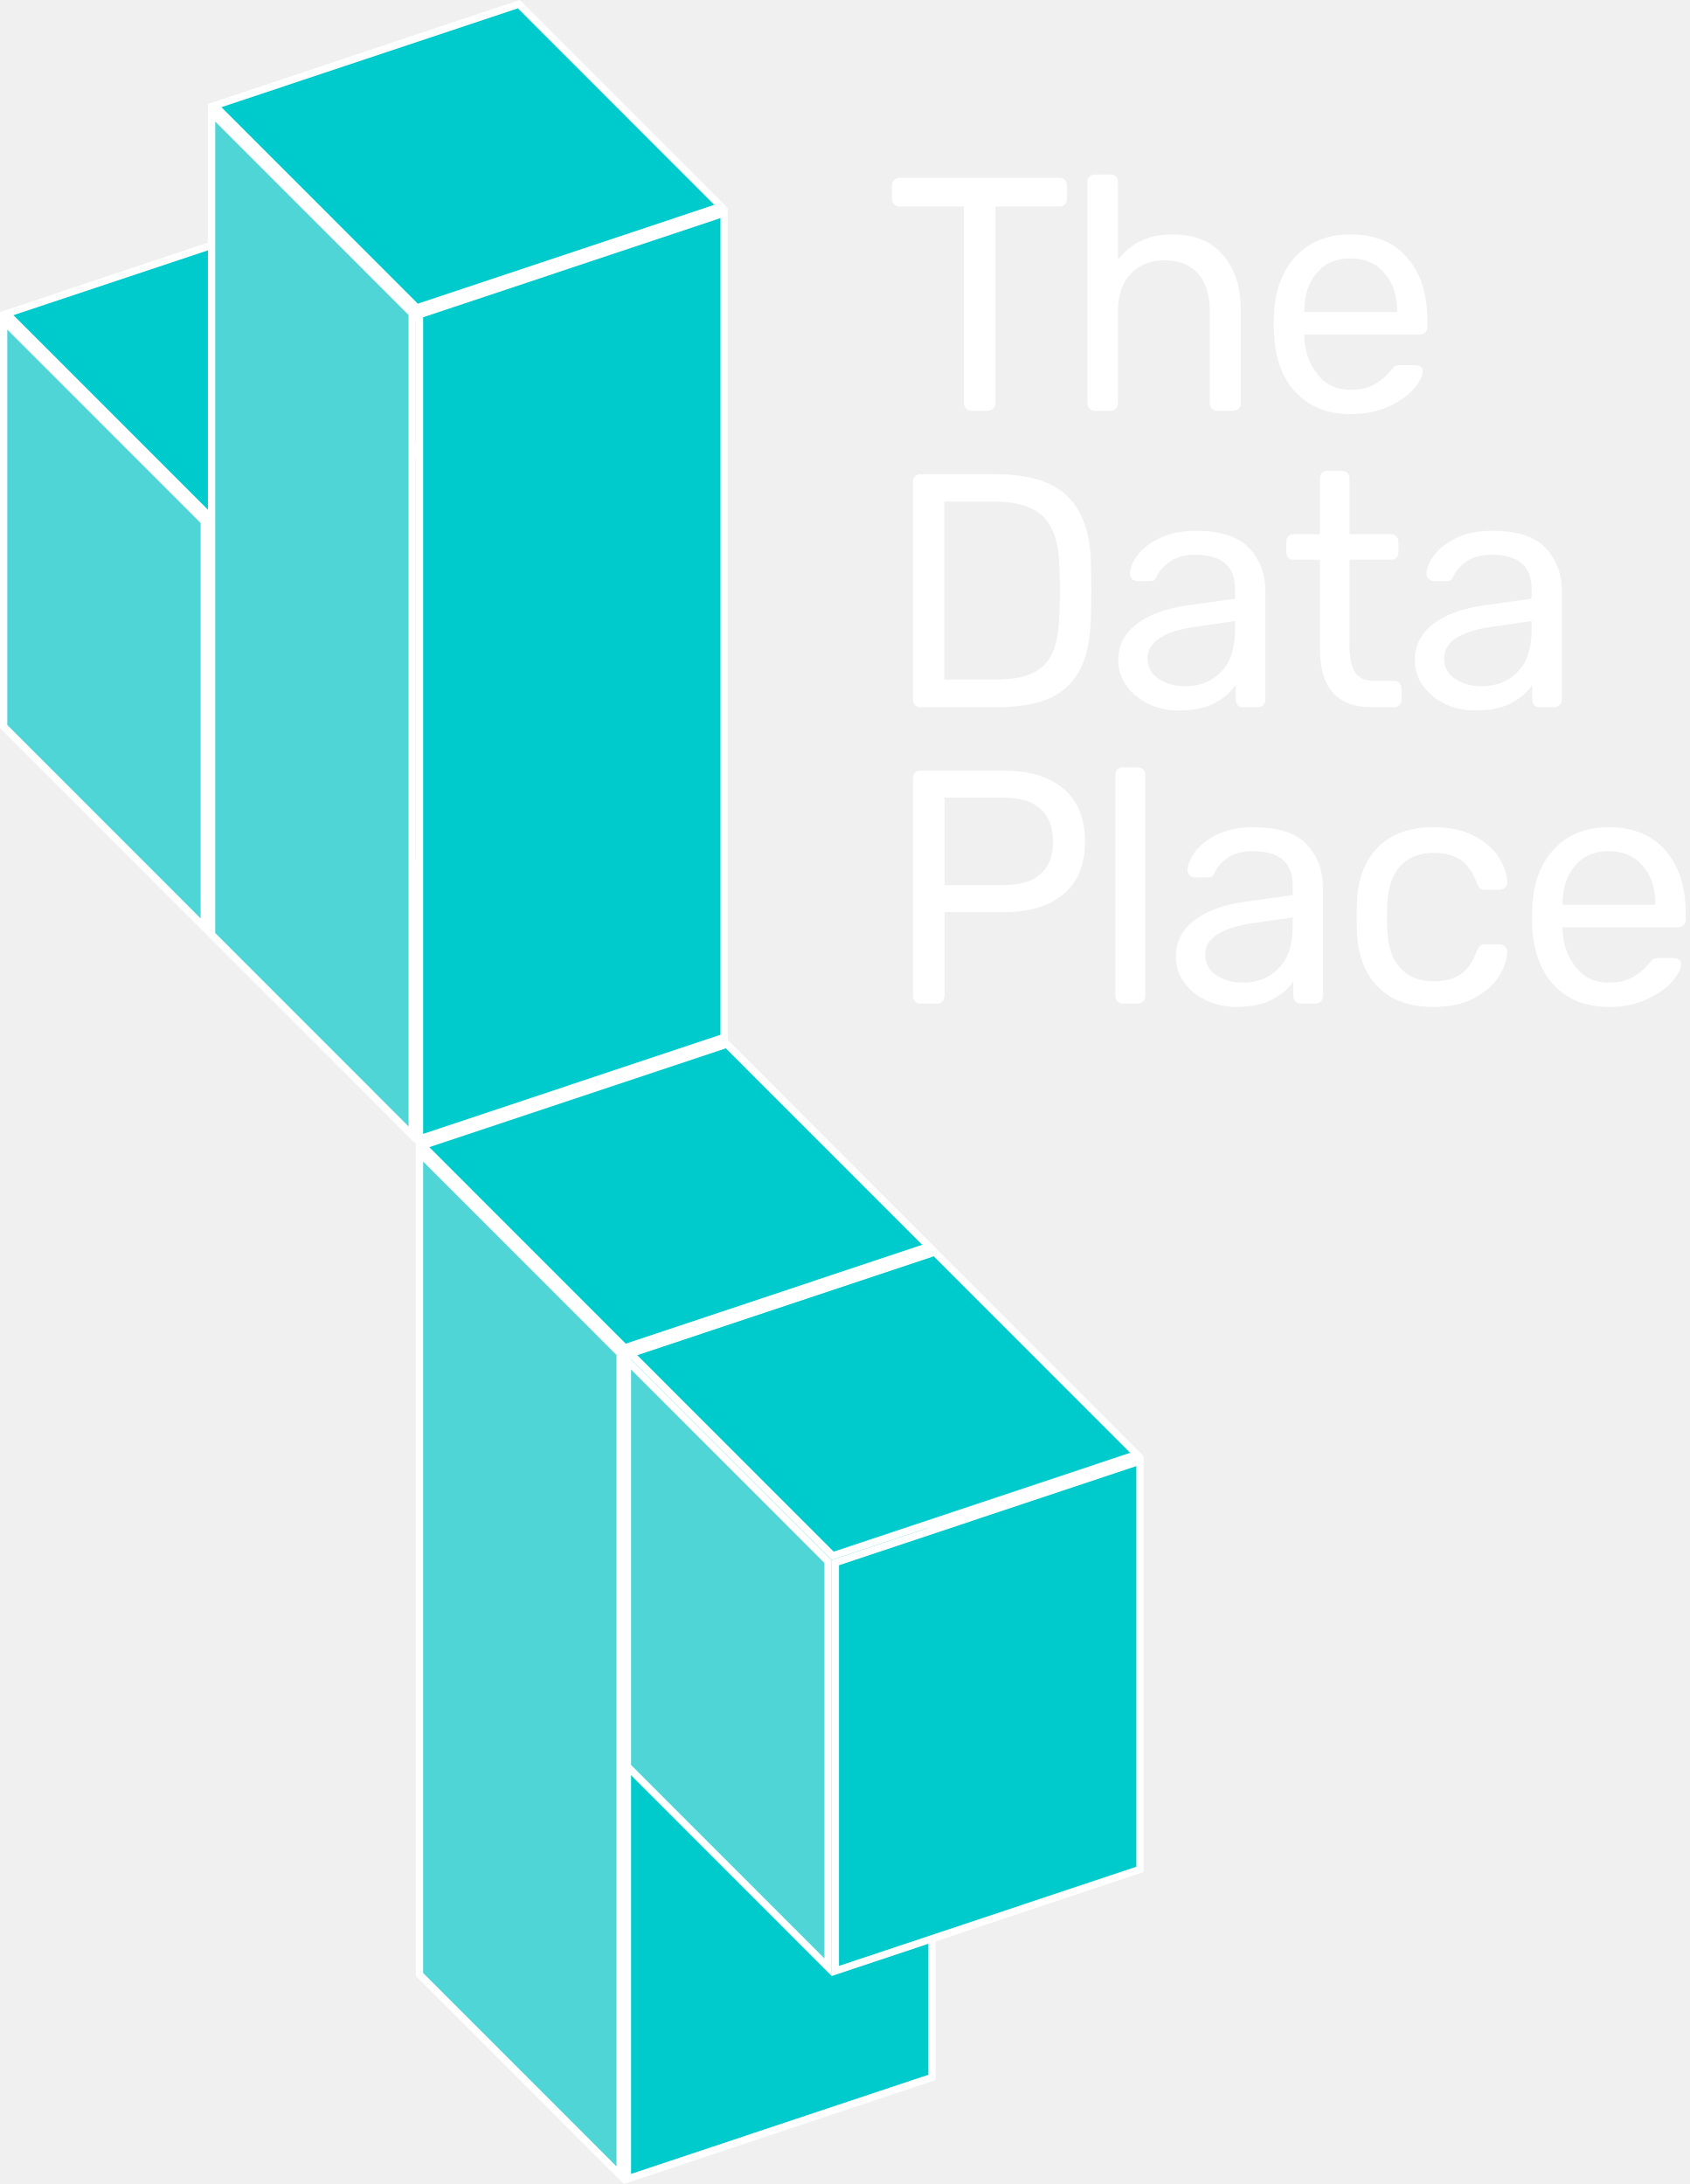
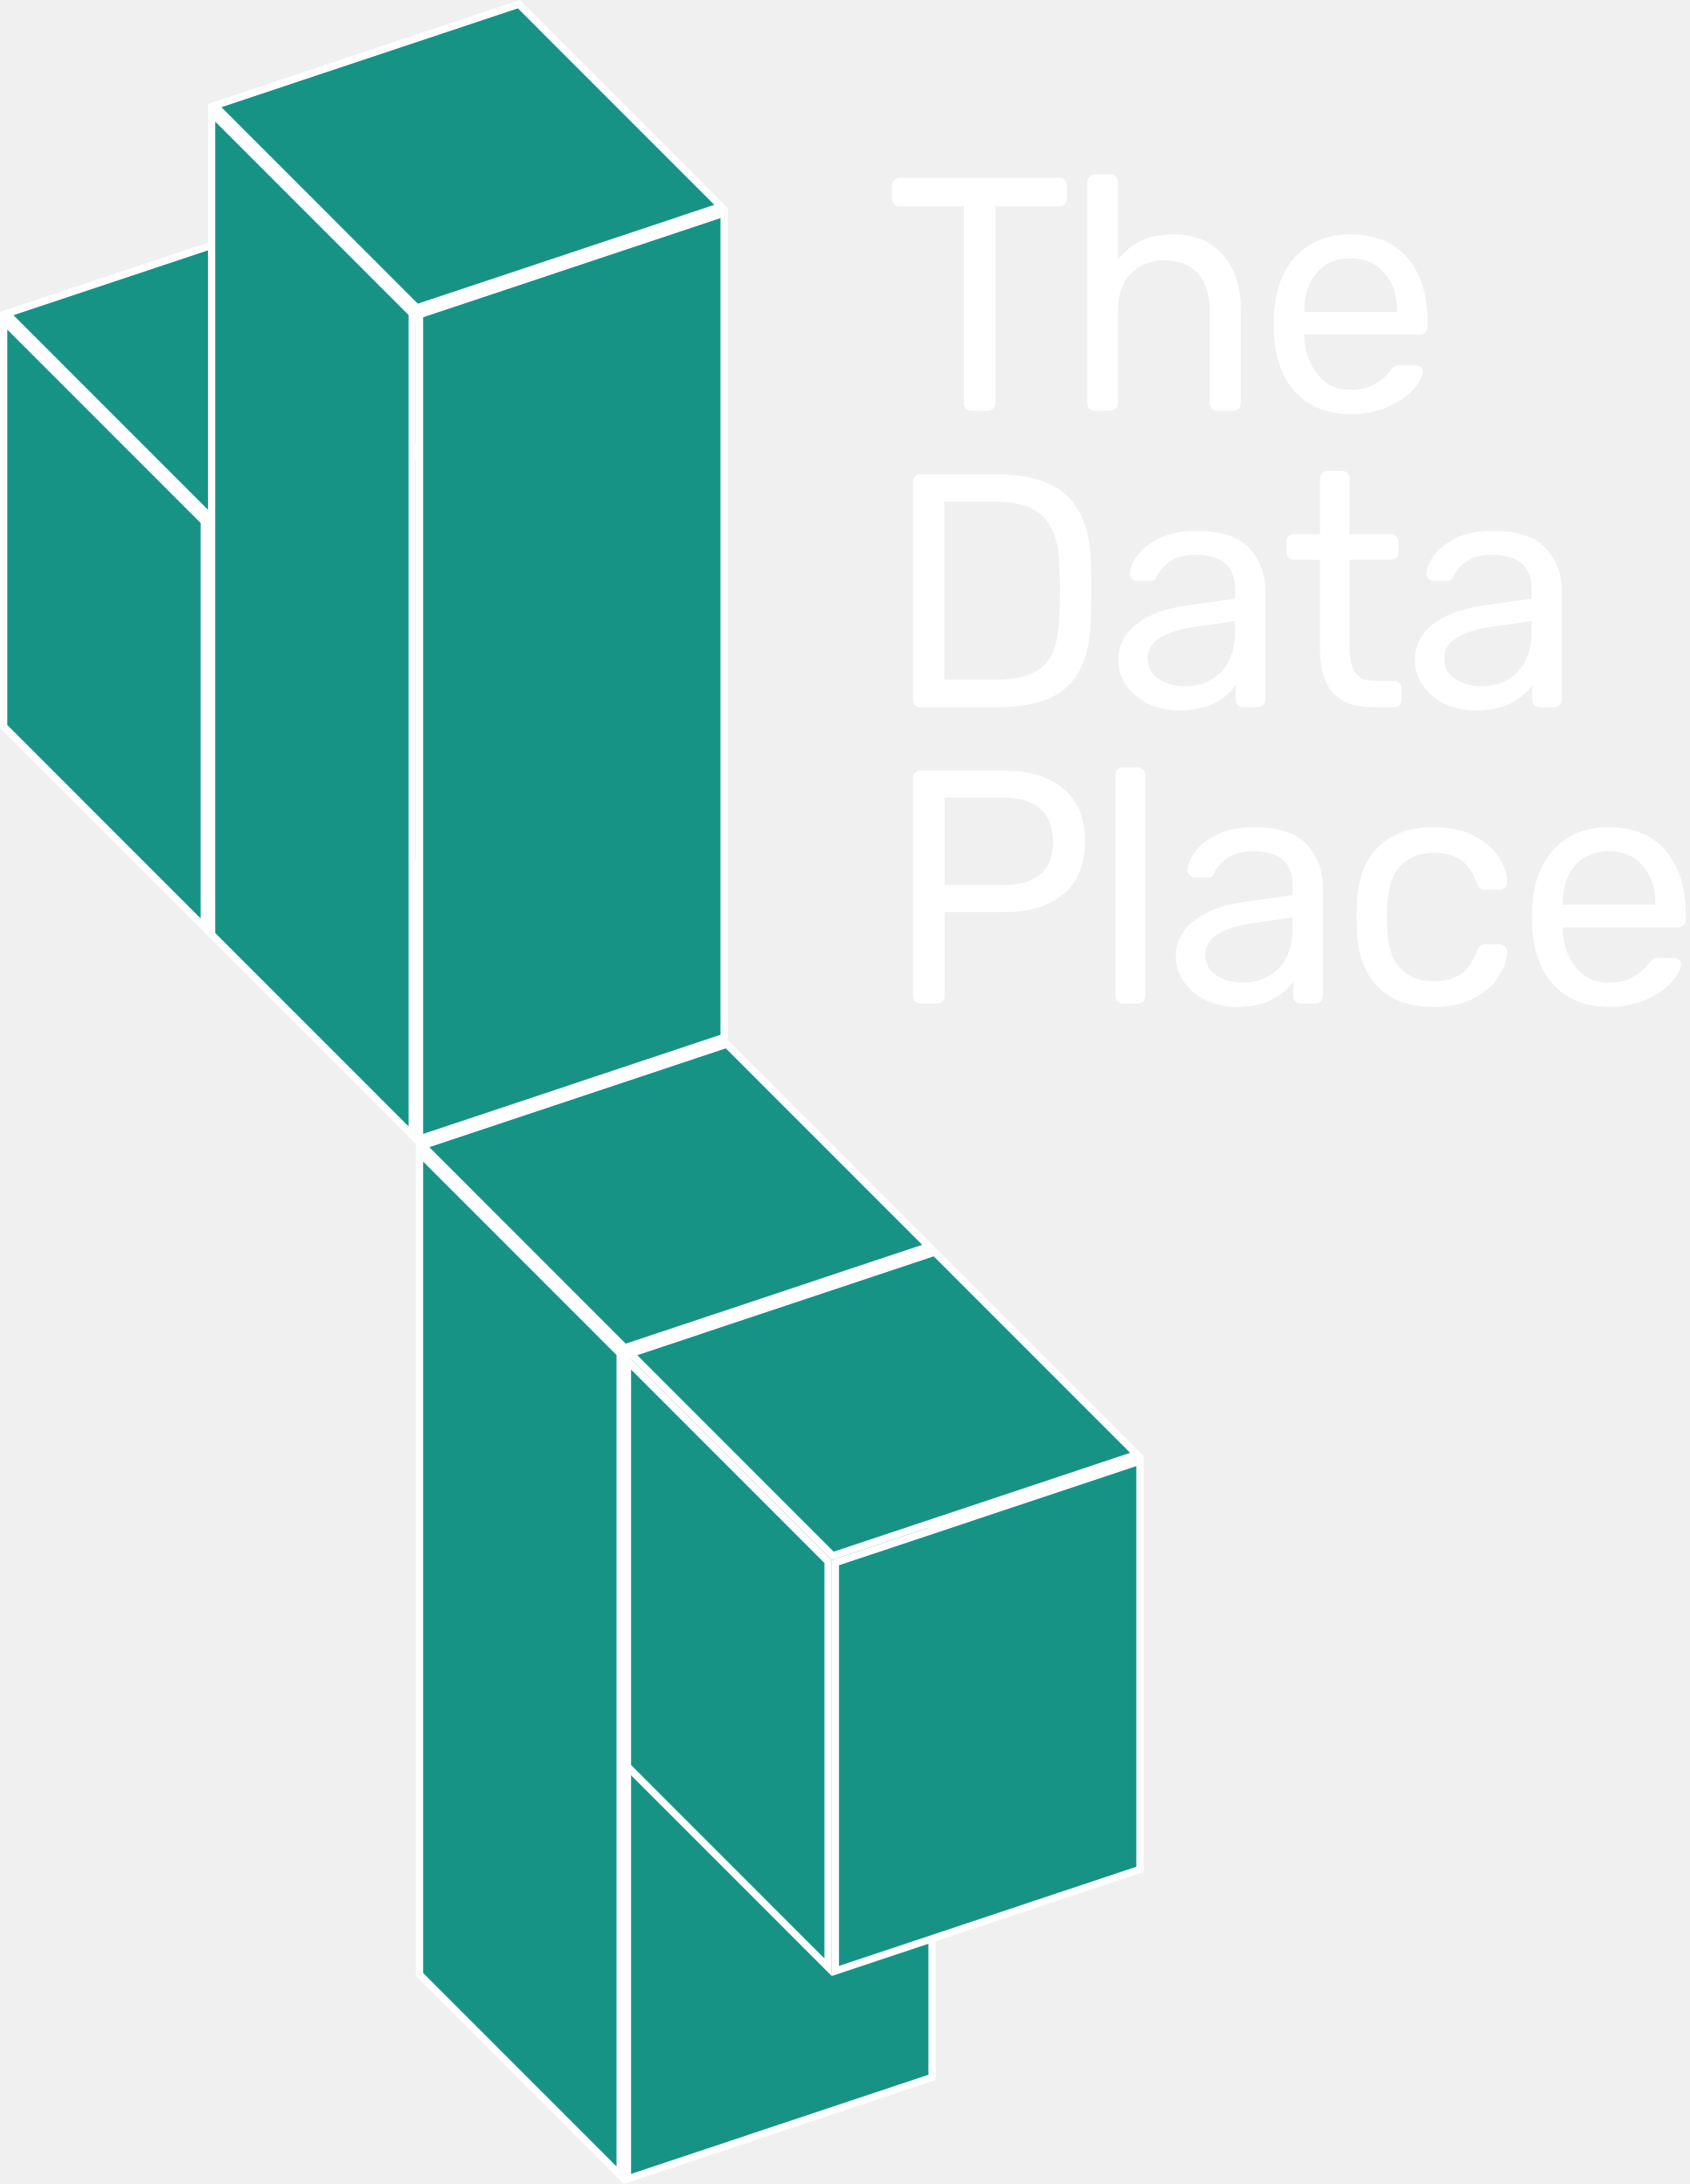
<svg xmlns="http://www.w3.org/2000/svg" xmlns:xlink="http://www.w3.org/1999/xlink" width="116px" height="150px" viewBox="0 0 116 150" version="1.1">
  <defs>
    <polygon id="path-1" points="0 21.429 14.277 35.714 14.277 64.286 0 50" />
    <mask id="mask-2" maskContentUnits="userSpaceOnUse" maskUnits="objectBoundingBox" x="0" y="0" width="14.277" height="42.857" fill="white">
      <use xlink:href="#path-1" />
    </mask>
    <polygon id="path-3" points="14.277 35.714 35.692 28.571 35.692 57.143 14.277 64.286" />
    <mask id="mask-4" maskContentUnits="userSpaceOnUse" maskUnits="objectBoundingBox" x="0" y="0" width="21.415" height="35.714" fill="white">
      <use xlink:href="#path-3" />
    </mask>
    <polygon id="path-5" points="21.415 14.286 35.692 28.571 14.277 35.714 0 21.429" />
    <mask id="mask-6" maskContentUnits="userSpaceOnUse" maskUnits="objectBoundingBox" x="0" y="0" width="35.692" height="21.429" fill="white">
      <use xlink:href="#path-5" />
    </mask>
    <polygon id="path-7" points="28.554 78.571 42.831 92.857 42.831 150 28.554 135.714" />
    <mask id="mask-8" maskContentUnits="userSpaceOnUse" maskUnits="objectBoundingBox" x="0" y="0" width="14.277" height="71.429" fill="white">
      <use xlink:href="#path-7" />
    </mask>
    <polygon id="path-9" points="42.831 92.857 64.246 85.714 64.246 142.857 42.831 150" />
    <mask id="mask-10" maskContentUnits="userSpaceOnUse" maskUnits="objectBoundingBox" x="0" y="0" width="21.415" height="64.286" fill="white">
      <use xlink:href="#path-9" />
    </mask>
    <polygon id="path-11" points="49.969 71.429 64.246 85.714 42.831 92.857 28.554 78.571" />
    <mask id="mask-12" maskContentUnits="userSpaceOnUse" maskUnits="objectBoundingBox" x="0" y="0" width="35.692" height="21.429" fill="white">
      <use xlink:href="#path-11" />
    </mask>
    <polygon id="path-13" points="14.277 7.143 28.554 21.429 28.554 78.571 14.277 64.286" />
    <mask id="mask-14" maskContentUnits="userSpaceOnUse" maskUnits="objectBoundingBox" x="0" y="0" width="14.277" height="71.429" fill="white">
      <use xlink:href="#path-13" />
    </mask>
    <polygon id="path-15" points="28.554 21.429 49.969 14.286 49.969 71.429 28.554 78.571" />
    <mask id="mask-16" maskContentUnits="userSpaceOnUse" maskUnits="objectBoundingBox" x="0" y="0" width="21.415" height="64.286" fill="white">
      <use xlink:href="#path-15" />
    </mask>
    <polygon id="path-17" points="35.692 0 49.969 14.286 28.554 21.429 14.277 7.143" />
    <mask id="mask-18" maskContentUnits="userSpaceOnUse" maskUnits="objectBoundingBox" x="0" y="0" width="35.692" height="21.429" fill="white">
      <use xlink:href="#path-17" />
    </mask>
    <polygon id="path-19" points="42.831 92.857 57.108 107.143 57.108 135.714 42.831 121.429" />
    <mask id="mask-20" maskContentUnits="userSpaceOnUse" maskUnits="objectBoundingBox" x="0" y="0" width="14.277" height="42.857" fill="white">
      <use xlink:href="#path-19" />
    </mask>
    <polygon id="path-21" points="57.108 107.143 78.523 100 78.523 128.571 57.108 135.714" />
    <mask id="mask-22" maskContentUnits="userSpaceOnUse" maskUnits="objectBoundingBox" x="0" y="0" width="21.415" height="35.714" fill="white">
      <use xlink:href="#path-21" />
    </mask>
    <polygon id="path-23" points="64.246 85.714 78.523 100 57.108 107.143 42.831 92.857" />
    <mask id="mask-24" maskContentUnits="userSpaceOnUse" maskUnits="objectBoundingBox" x="0" y="0" width="35.692" height="21.429" fill="white">
      <use xlink:href="#path-23" />
    </mask>
  </defs>
  <g id="Page-1" stroke="none" stroke-width="1" fill="none" fill-rule="evenodd">
    <g id="Group">
      <path d="M66.331,28.066 C66.232,27.967 66.182,27.841 66.182,27.689 L66.182,14.18 L61.773,14.18 C61.621,14.18 61.495,14.13 61.396,14.031 C61.297,13.932 61.248,13.807 61.248,13.654 L61.248,12.763 C61.248,12.595 61.297,12.462 61.396,12.363 C61.495,12.264 61.621,12.214 61.773,12.214 L72.738,12.214 C72.906,12.214 73.035,12.264 73.126,12.363 C73.218,12.462 73.263,12.595 73.263,12.763 L73.263,13.654 C73.263,13.807 73.214,13.932 73.115,14.031 C73.016,14.13 72.89,14.18 72.738,14.18 L68.352,14.18 L68.352,27.689 C68.352,27.841 68.299,27.967 68.192,28.066 C68.086,28.165 67.956,28.214 67.804,28.214 L66.707,28.214 C66.555,28.214 66.43,28.165 66.331,28.066 Z M74.809,28.066 C74.71,27.967 74.661,27.841 74.661,27.689 L74.661,12.511 C74.661,12.344 74.71,12.214 74.809,12.123 C74.908,12.031 75.034,11.986 75.186,11.986 L76.237,11.986 C76.404,11.986 76.534,12.031 76.625,12.123 C76.717,12.214 76.762,12.344 76.762,12.511 L76.762,17.837 C77.204,17.273 77.725,16.843 78.327,16.546 C78.929,16.249 79.671,16.1 80.554,16.1 C82.016,16.1 83.155,16.569 83.969,17.506 C84.784,18.443 85.191,19.681 85.191,21.22 L85.191,27.689 C85.191,27.841 85.142,27.967 85.043,28.066 C84.944,28.165 84.818,28.214 84.666,28.214 L83.592,28.214 C83.44,28.214 83.314,28.165 83.215,28.066 C83.116,27.967 83.067,27.841 83.067,27.689 L83.067,21.357 C83.067,20.26 82.8,19.407 82.267,18.797 C81.734,18.188 80.965,17.883 79.96,17.883 C78.986,17.883 78.209,18.191 77.63,18.809 C77.052,19.426 76.762,20.275 76.762,21.357 L76.762,27.689 C76.762,27.841 76.713,27.967 76.614,28.066 C76.515,28.165 76.389,28.214 76.237,28.214 L75.186,28.214 C75.034,28.214 74.908,28.165 74.809,28.066 Z M89.01,26.991 C88.081,26.024 87.571,24.702 87.479,23.026 L87.457,22.249 L87.479,21.494 C87.571,19.849 88.081,18.538 89.01,17.563 C89.939,16.588 91.18,16.1 92.733,16.1 C94.409,16.1 95.707,16.633 96.628,17.7 C97.549,18.767 98.01,20.214 98.01,22.043 L98.01,22.454 C98.01,22.607 97.961,22.732 97.862,22.831 C97.763,22.93 97.637,22.98 97.485,22.98 L89.558,22.98 L89.558,23.186 C89.604,24.176 89.908,25.022 90.472,25.723 C91.035,26.424 91.782,26.774 92.711,26.774 C93.426,26.774 94.009,26.633 94.458,26.351 C94.907,26.07 95.246,25.776 95.475,25.471 C95.612,25.289 95.718,25.178 95.794,25.14 C95.87,25.102 96,25.083 96.183,25.083 L97.188,25.083 C97.325,25.083 97.443,25.121 97.542,25.197 C97.641,25.273 97.69,25.372 97.69,25.494 C97.69,25.83 97.485,26.233 97.074,26.706 C96.662,27.178 96.08,27.586 95.326,27.929 C94.572,28.271 93.708,28.443 92.733,28.443 C91.18,28.443 89.939,27.959 89.01,26.991 Z M95.931,21.426 L95.931,21.357 C95.931,20.29 95.642,19.422 95.063,18.751 C94.485,18.081 93.708,17.746 92.733,17.746 C91.744,17.746 90.967,18.081 90.403,18.751 C89.84,19.422 89.558,20.29 89.558,21.357 L89.558,21.426 L95.931,21.426 Z M62.824,48.423 C62.733,48.324 62.687,48.198 62.687,48.046 L62.687,33.12 C62.687,32.952 62.733,32.819 62.824,32.72 C62.916,32.621 63.037,32.571 63.19,32.571 L68.352,32.571 C70.652,32.571 72.312,33.086 73.332,34.114 C74.352,35.143 74.878,36.693 74.908,38.766 C74.923,39.208 74.931,39.802 74.931,40.549 C74.931,41.295 74.923,41.897 74.908,42.354 C74.878,43.802 74.645,44.979 74.211,45.886 C73.777,46.792 73.096,47.467 72.167,47.909 C71.238,48.35 70.005,48.571 68.466,48.571 L63.19,48.571 C63.037,48.571 62.916,48.522 62.824,48.423 Z M68.352,46.674 C69.418,46.674 70.267,46.526 70.899,46.229 C71.531,45.931 71.988,45.467 72.27,44.834 C72.552,44.202 72.708,43.345 72.738,42.263 C72.769,41.349 72.784,40.777 72.784,40.549 C72.784,40.305 72.769,39.741 72.738,38.857 C72.708,37.333 72.346,36.217 71.653,35.509 C70.96,34.8 69.822,34.446 68.238,34.446 L64.834,34.446 L64.834,46.674 L68.352,46.674 Z M78.852,48.343 C78.22,48.038 77.718,47.623 77.345,47.097 C76.972,46.571 76.785,45.989 76.785,45.349 C76.785,44.343 77.196,43.52 78.019,42.88 C78.841,42.24 79.96,41.813 81.377,41.6 L84.803,41.12 L84.803,40.457 C84.803,38.888 83.897,38.103 82.085,38.103 C81.384,38.103 80.821,38.244 80.394,38.526 C79.968,38.808 79.656,39.139 79.458,39.52 C79.397,39.672 79.332,39.775 79.264,39.829 C79.195,39.882 79.1,39.909 78.978,39.909 L78.087,39.909 C77.95,39.909 77.832,39.859 77.733,39.76 C77.634,39.661 77.585,39.543 77.585,39.406 C77.585,39.055 77.748,38.648 78.076,38.183 C78.403,37.718 78.91,37.314 79.595,36.971 C80.28,36.629 81.118,36.457 82.108,36.457 C83.813,36.457 85.035,36.853 85.774,37.646 C86.512,38.438 86.882,39.429 86.882,40.617 L86.882,48.046 C86.882,48.198 86.832,48.324 86.733,48.423 C86.634,48.522 86.509,48.571 86.356,48.571 L85.351,48.571 C85.199,48.571 85.077,48.522 84.986,48.423 C84.894,48.324 84.849,48.198 84.849,48.046 L84.849,47.04 C84.514,47.543 84.026,47.962 83.387,48.297 C82.747,48.632 81.925,48.8 80.92,48.8 C80.173,48.8 79.484,48.648 78.852,48.343 Z M83.844,46.149 C84.483,45.493 84.803,44.541 84.803,43.291 L84.803,42.651 L82.13,43.04 C81.034,43.192 80.204,43.451 79.64,43.817 C79.077,44.183 78.795,44.64 78.795,45.189 C78.795,45.813 79.05,46.293 79.561,46.629 C80.071,46.964 80.676,47.131 81.377,47.131 C82.382,47.131 83.204,46.804 83.844,46.149 Z M90.632,44.571 L90.632,38.446 L88.827,38.446 C88.675,38.446 88.553,38.4 88.462,38.309 C88.37,38.217 88.325,38.095 88.325,37.943 L88.325,37.211 C88.325,37.059 88.37,36.933 88.462,36.834 C88.553,36.735 88.675,36.686 88.827,36.686 L90.632,36.686 L90.632,32.869 C90.632,32.716 90.677,32.59 90.769,32.491 C90.86,32.392 90.982,32.343 91.134,32.343 L92.139,32.343 C92.292,32.343 92.417,32.392 92.516,32.491 C92.615,32.59 92.665,32.716 92.665,32.869 L92.665,36.686 L95.497,36.686 C95.65,36.686 95.775,36.735 95.874,36.834 C95.973,36.933 96.023,37.059 96.023,37.211 L96.023,37.943 C96.023,38.095 95.973,38.217 95.874,38.309 C95.775,38.4 95.65,38.446 95.497,38.446 L92.665,38.446 L92.665,44.411 C92.665,45.189 92.79,45.775 93.042,46.171 C93.293,46.568 93.723,46.766 94.332,46.766 L95.726,46.766 C95.878,46.766 96,46.815 96.091,46.914 C96.183,47.013 96.228,47.139 96.228,47.291 L96.228,48.046 C96.228,48.198 96.183,48.324 96.091,48.423 C96,48.522 95.878,48.571 95.726,48.571 L94.172,48.571 C91.812,48.571 90.632,47.238 90.632,44.571 Z M99.213,48.343 C98.581,48.038 98.079,47.623 97.706,47.097 C97.332,46.571 97.146,45.989 97.146,45.349 C97.146,44.343 97.557,43.52 98.379,42.88 C99.202,42.24 100.321,41.813 101.737,41.6 L105.164,41.12 L105.164,40.457 C105.164,38.888 104.258,38.103 102.445,38.103 C101.745,38.103 101.182,38.244 100.755,38.526 C100.329,38.808 100.017,39.139 99.819,39.52 C99.758,39.672 99.693,39.775 99.624,39.829 C99.556,39.882 99.461,39.909 99.339,39.909 L98.448,39.909 C98.311,39.909 98.193,39.859 98.094,39.76 C97.995,39.661 97.945,39.543 97.945,39.406 C97.945,39.055 98.109,38.648 98.437,38.183 C98.764,37.718 99.27,37.314 99.956,36.971 C100.641,36.629 101.478,36.457 102.468,36.457 C104.174,36.457 105.396,36.853 106.135,37.646 C106.873,38.438 107.243,39.429 107.243,40.617 L107.243,48.046 C107.243,48.198 107.193,48.324 107.094,48.423 C106.995,48.522 106.869,48.571 106.717,48.571 L105.712,48.571 C105.56,48.571 105.438,48.522 105.347,48.423 C105.255,48.324 105.21,48.198 105.21,48.046 L105.21,47.04 C104.874,47.543 104.387,47.962 103.748,48.297 C103.108,48.632 102.286,48.8 101.28,48.8 C100.534,48.8 99.845,48.648 99.213,48.343 Z M104.204,46.149 C104.844,45.493 105.164,44.541 105.164,43.291 L105.164,42.651 L102.491,43.04 C101.395,43.192 100.565,43.451 100.001,43.817 C99.438,44.183 99.156,44.64 99.156,45.189 C99.156,45.813 99.411,46.293 99.921,46.629 C100.431,46.964 101.037,47.131 101.737,47.131 C102.742,47.131 103.565,46.804 104.204,46.149 Z M62.824,68.78 C62.733,68.681 62.687,68.555 62.687,68.403 L62.687,53.477 C62.687,53.31 62.733,53.176 62.824,53.077 C62.916,52.978 63.037,52.929 63.19,52.929 L68.969,52.929 C70.69,52.929 72.041,53.344 73.024,54.174 C74.006,55.005 74.497,56.212 74.497,57.797 C74.497,59.382 74.006,60.586 73.024,61.409 C72.041,62.231 70.69,62.643 68.969,62.643 L64.857,62.643 L64.857,68.403 C64.857,68.555 64.808,68.681 64.709,68.78 C64.61,68.879 64.484,68.929 64.332,68.929 L63.19,68.929 C63.037,68.929 62.916,68.879 62.824,68.78 Z M68.855,60.791 C71.154,60.791 72.304,59.793 72.304,57.797 C72.304,56.822 72.019,56.075 71.447,55.557 C70.876,55.039 70.012,54.78 68.855,54.78 L64.857,54.78 L64.857,60.791 L68.855,60.791 Z M76.728,68.78 C76.629,68.681 76.58,68.555 76.58,68.403 L76.58,53.226 C76.58,53.058 76.629,52.929 76.728,52.837 C76.827,52.746 76.953,52.7 77.105,52.7 L78.11,52.7 C78.262,52.7 78.388,52.75 78.487,52.849 C78.586,52.948 78.635,53.073 78.635,53.226 L78.635,68.403 C78.635,68.555 78.586,68.681 78.487,68.78 C78.388,68.879 78.262,68.929 78.11,68.929 L77.105,68.929 C76.953,68.929 76.827,68.879 76.728,68.78 Z M82.808,68.7 C82.176,68.395 81.674,67.98 81.3,67.454 C80.927,66.929 80.741,66.346 80.741,65.706 C80.741,64.7 81.152,63.877 81.974,63.237 C82.797,62.597 83.916,62.17 85.332,61.957 L88.759,61.477 L88.759,60.814 C88.759,59.245 87.853,58.46 86.04,58.46 C85.34,58.46 84.776,58.601 84.35,58.883 C83.924,59.165 83.611,59.496 83.413,59.877 C83.352,60.03 83.288,60.132 83.219,60.186 C83.151,60.239 83.056,60.266 82.934,60.266 L82.043,60.266 C81.906,60.266 81.788,60.216 81.689,60.117 C81.59,60.018 81.54,59.9 81.54,59.763 C81.54,59.412 81.704,59.005 82.031,58.54 C82.359,58.075 82.865,57.671 83.55,57.329 C84.236,56.986 85.073,56.814 86.063,56.814 C87.769,56.814 88.991,57.21 89.73,58.003 C90.468,58.795 90.837,59.786 90.837,60.974 L90.837,68.403 C90.837,68.555 90.788,68.681 90.689,68.78 C90.59,68.879 90.464,68.929 90.312,68.929 L89.307,68.929 C89.155,68.929 89.033,68.879 88.941,68.78 C88.85,68.681 88.804,68.555 88.804,68.403 L88.804,67.397 C88.469,67.9 87.982,68.319 87.342,68.654 C86.703,68.99 85.88,69.157 84.875,69.157 C84.129,69.157 83.44,69.005 82.808,68.7 Z M87.799,66.506 C88.439,65.85 88.759,64.898 88.759,63.649 L88.759,63.009 L86.086,63.397 C84.99,63.55 84.16,63.809 83.596,64.174 C83.033,64.54 82.751,64.997 82.751,65.546 C82.751,66.17 83.006,66.65 83.516,66.986 C84.026,67.321 84.632,67.489 85.332,67.489 C86.337,67.489 87.16,67.161 87.799,66.506 Z M94.61,67.774 C93.697,66.852 93.217,65.561 93.171,63.9 L93.148,62.986 L93.171,62.071 C93.217,60.41 93.697,59.119 94.61,58.197 C95.524,57.275 96.796,56.814 98.425,56.814 C99.522,56.814 100.447,57.009 101.201,57.397 C101.954,57.786 102.518,58.27 102.891,58.849 C103.264,59.428 103.466,60.007 103.496,60.586 C103.511,60.723 103.462,60.845 103.348,60.951 C103.234,61.058 103.108,61.111 102.971,61.111 L101.966,61.111 C101.813,61.111 101.699,61.077 101.623,61.009 C101.547,60.94 101.471,60.814 101.395,60.631 C101.121,59.885 100.744,59.355 100.264,59.043 C99.784,58.73 99.179,58.574 98.448,58.574 C97.489,58.574 96.727,58.871 96.164,59.466 C95.6,60.06 95.296,60.967 95.25,62.186 L95.227,62.986 L95.25,63.786 C95.296,65.005 95.6,65.911 96.164,66.506 C96.727,67.1 97.489,67.397 98.448,67.397 C99.194,67.397 99.803,67.241 100.275,66.929 C100.747,66.616 101.121,66.087 101.395,65.34 C101.471,65.157 101.547,65.031 101.623,64.963 C101.699,64.894 101.813,64.86 101.966,64.86 L102.971,64.86 C103.108,64.86 103.234,64.913 103.348,65.02 C103.462,65.127 103.511,65.249 103.496,65.386 C103.466,65.95 103.264,66.521 102.891,67.1 C102.518,67.679 101.954,68.167 101.201,68.563 C100.447,68.959 99.522,69.157 98.425,69.157 C96.796,69.157 95.524,68.696 94.61,67.774 Z M106.744,67.706 C105.815,66.738 105.305,65.416 105.213,63.74 L105.19,62.963 L105.213,62.209 C105.305,60.563 105.815,59.252 106.744,58.277 C107.673,57.302 108.914,56.814 110.467,56.814 C112.142,56.814 113.441,57.348 114.362,58.414 C115.283,59.481 115.744,60.929 115.744,62.757 L115.744,63.169 C115.744,63.321 115.694,63.447 115.595,63.546 C115.496,63.645 115.371,63.694 115.219,63.694 L107.292,63.694 L107.292,63.9 C107.338,64.89 107.642,65.736 108.206,66.437 C108.769,67.138 109.515,67.489 110.444,67.489 C111.16,67.489 111.743,67.348 112.192,67.066 C112.641,66.784 112.98,66.49 113.208,66.186 C113.345,66.003 113.452,65.892 113.528,65.854 C113.604,65.816 113.734,65.797 113.917,65.797 L114.922,65.797 C115.059,65.797 115.177,65.835 115.276,65.911 C115.375,65.988 115.424,66.087 115.424,66.209 C115.424,66.544 115.219,66.948 114.807,67.42 C114.396,67.892 113.814,68.3 113.06,68.643 C112.306,68.986 111.442,69.157 110.467,69.157 C108.914,69.157 107.673,68.673 106.744,67.706 Z M113.665,62.14 L113.665,62.071 C113.665,61.005 113.376,60.136 112.797,59.466 C112.219,58.795 111.442,58.46 110.467,58.46 C109.477,58.46 108.701,58.795 108.137,59.466 C107.574,60.136 107.292,61.005 107.292,62.071 L107.292,62.14 L113.665,62.14 Z" id="The-Data-Place" fill="#FFFFFF" />
-       <use id="Rectangle-7" stroke="#FFFFFF" mask="url(#mask-2)" fill="#4FD5D6" xlink:href="#path-1" />
-       <use id="Rectangle-7" stroke="#FFFFFF" mask="url(#mask-4)" fill="#00CBCC" xlink:href="#path-3" />
-       <use id="Rectangle-8" stroke="#FFFFFF" mask="url(#mask-6)" fill="#00CBCC" xlink:href="#path-5" />
-       <use id="Rectangle-7" stroke="#FFFFFF" mask="url(#mask-8)" fill="#4FD5D6" xlink:href="#path-7" />
-       <use id="Rectangle-7" stroke="#FFFFFF" mask="url(#mask-10)" fill="#00CBCC" xlink:href="#path-9" />
-       <use id="Rectangle-8" stroke="#FFFFFF" mask="url(#mask-12)" fill="#00CBCC" xlink:href="#path-11" />
-       <use id="Rectangle-7" stroke="#FFFFFF" mask="url(#mask-14)" fill="#4FD5D6" xlink:href="#path-13" />
-       <use id="Rectangle-7" stroke="#FFFFFF" mask="url(#mask-16)" fill="#00CBCC" xlink:href="#path-15" />
-       <use id="Rectangle-8" stroke="#FFFFFF" mask="url(#mask-18)" fill="#00CBCC" xlink:href="#path-17" />
-       <use id="Rectangle-7" stroke="#FFFFFF" mask="url(#mask-20)" fill="#4FD5D6" xlink:href="#path-19" />
-       <use id="Rectangle-7" stroke="#FFFFFF" mask="url(#mask-22)" fill="#00CBCC" xlink:href="#path-21" />
-       <use id="Rectangle-8" stroke="#FFFFFF" mask="url(#mask-24)" fill="#00CBCC" xlink:href="#path-23" />
+       <use id="Rectangle-7" stroke="#FFFFFF" mask="url(#mask-2)" fill="#169385" xlink:href="#path-1" />
+       <use id="Rectangle-7" stroke="#FFFFFF" mask="url(#mask-4)" fill="#169385" xlink:href="#path-3" />
+       <use id="Rectangle-8" stroke="#FFFFFF" mask="url(#mask-6)" fill="#169385" xlink:href="#path-5" />
+       <use id="Rectangle-7" stroke="#FFFFFF" mask="url(#mask-8)" fill="#169385" xlink:href="#path-7" />
+       <use id="Rectangle-7" stroke="#FFFFFF" mask="url(#mask-10)" fill="#169385" xlink:href="#path-9" />
+       <use id="Rectangle-8" stroke="#FFFFFF" mask="url(#mask-12)" fill="#169385" xlink:href="#path-11" />
+       <use id="Rectangle-7" stroke="#FFFFFF" mask="url(#mask-14)" fill="#169385" xlink:href="#path-13" />
+       <use id="Rectangle-7" stroke="#FFFFFF" mask="url(#mask-16)" fill="#169385" xlink:href="#path-15" />
+       <use id="Rectangle-8" stroke="#FFFFFF" mask="url(#mask-18)" fill="#169385" xlink:href="#path-17" />
+       <use id="Rectangle-7" stroke="#FFFFFF" mask="url(#mask-20)" fill="#169385" xlink:href="#path-19" />
+       <use id="Rectangle-7" stroke="#FFFFFF" mask="url(#mask-22)" fill="#169385" xlink:href="#path-21" />
+       <use id="Rectangle-8" stroke="#FFFFFF" mask="url(#mask-24)" fill="#169385" xlink:href="#path-23" />
    </g>
  </g>
</svg>
